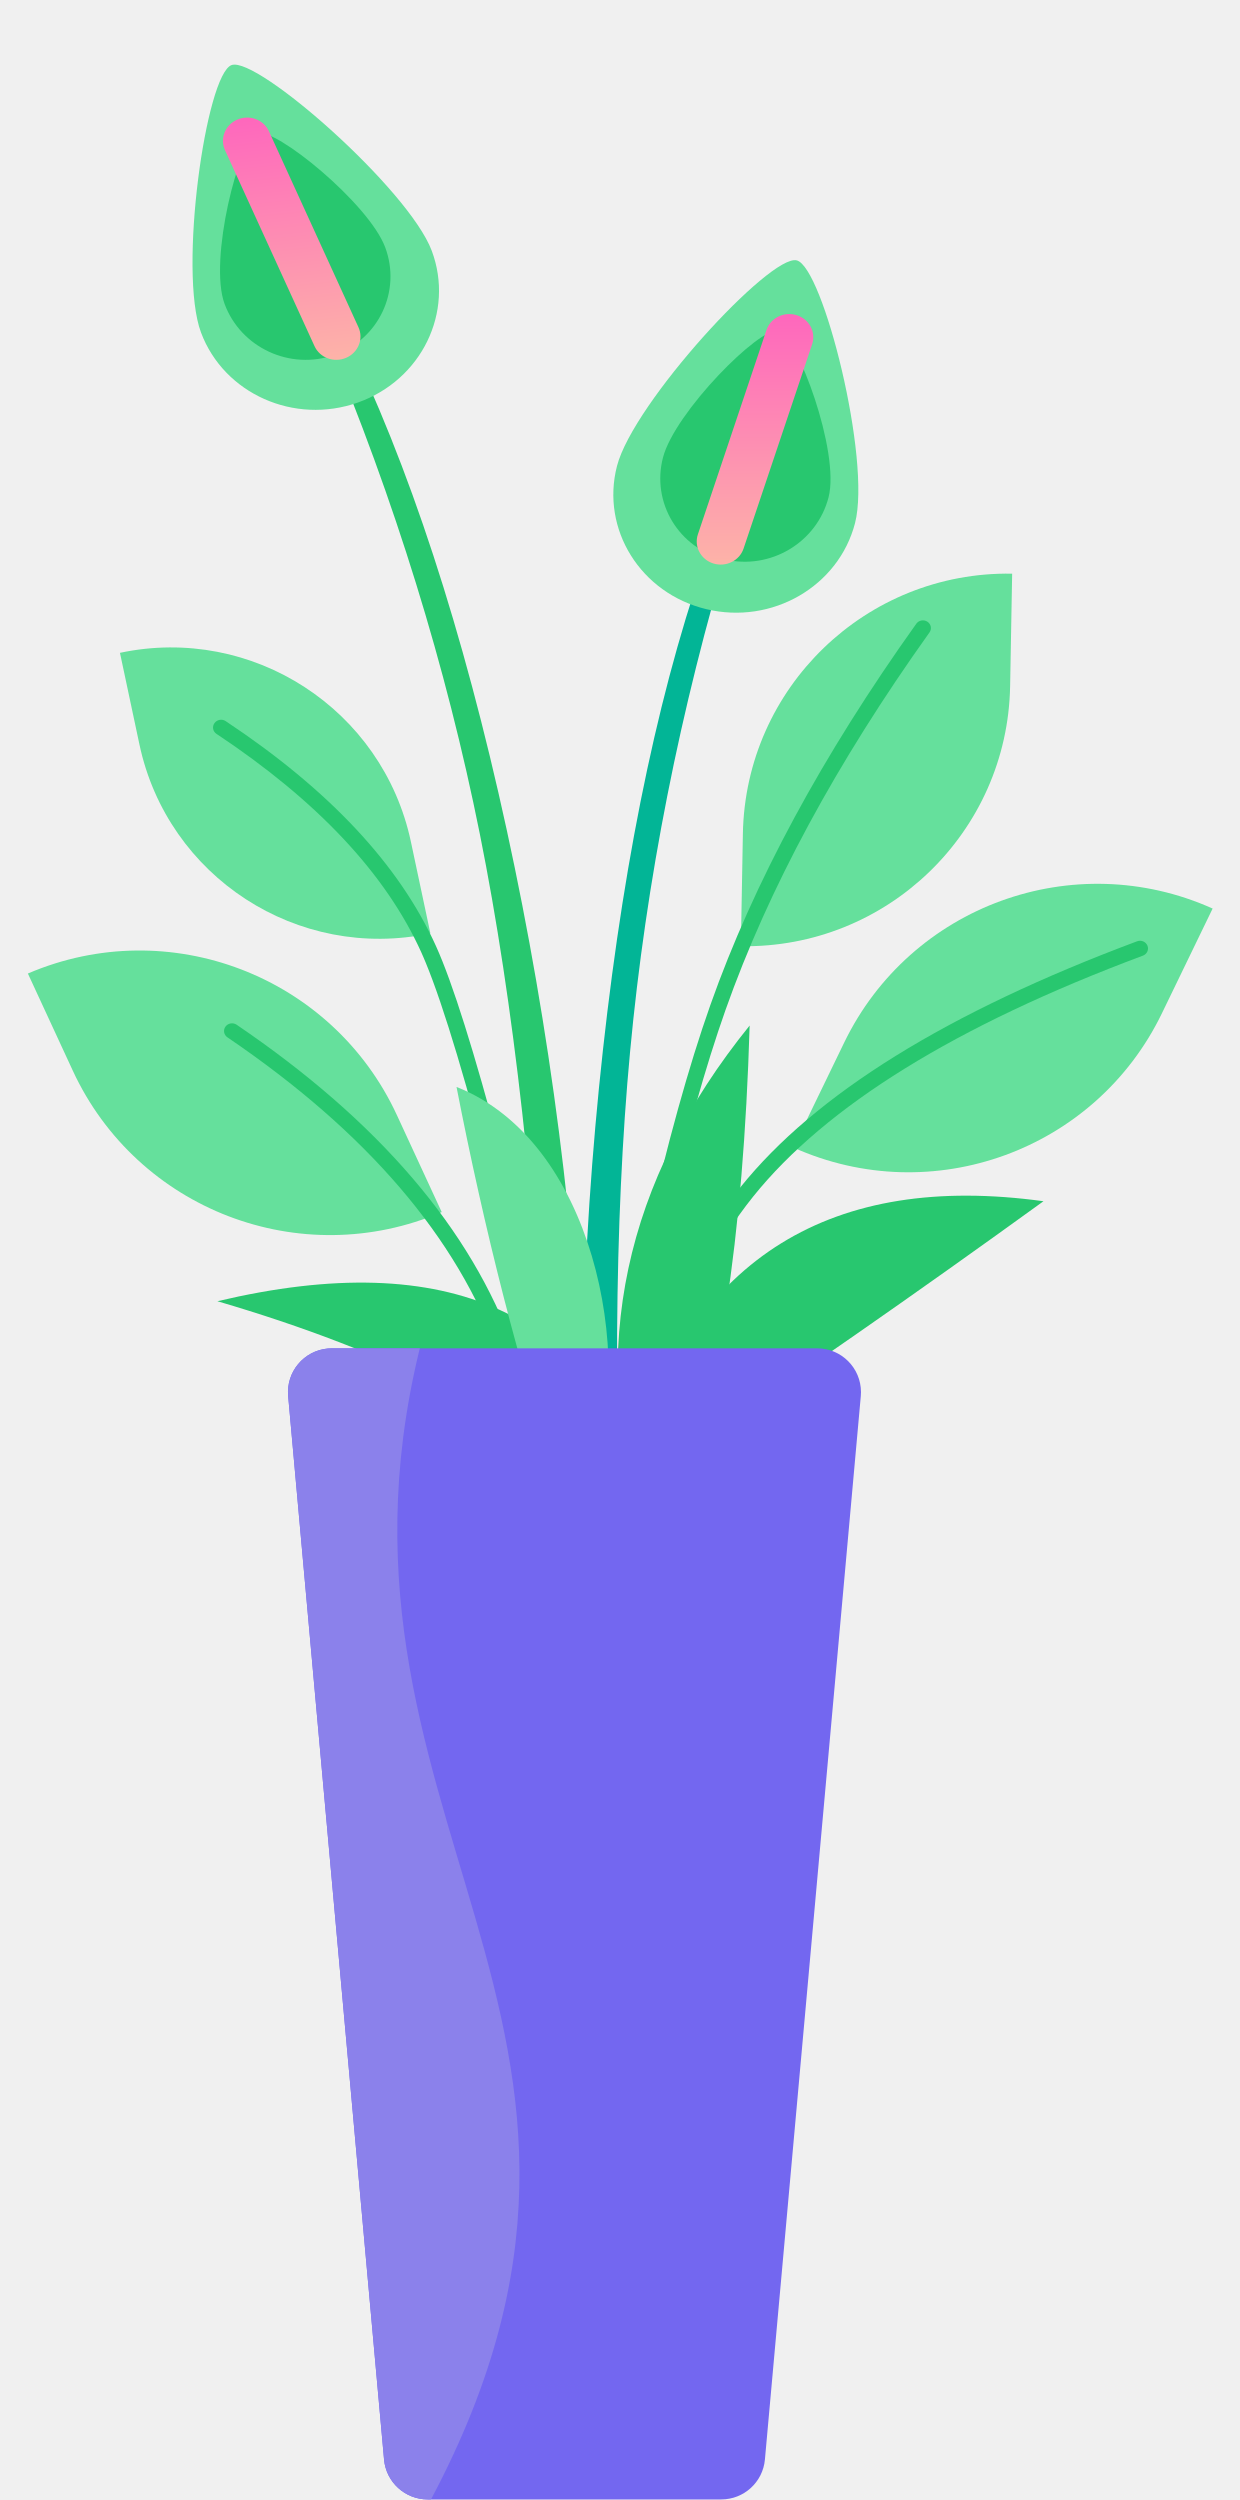
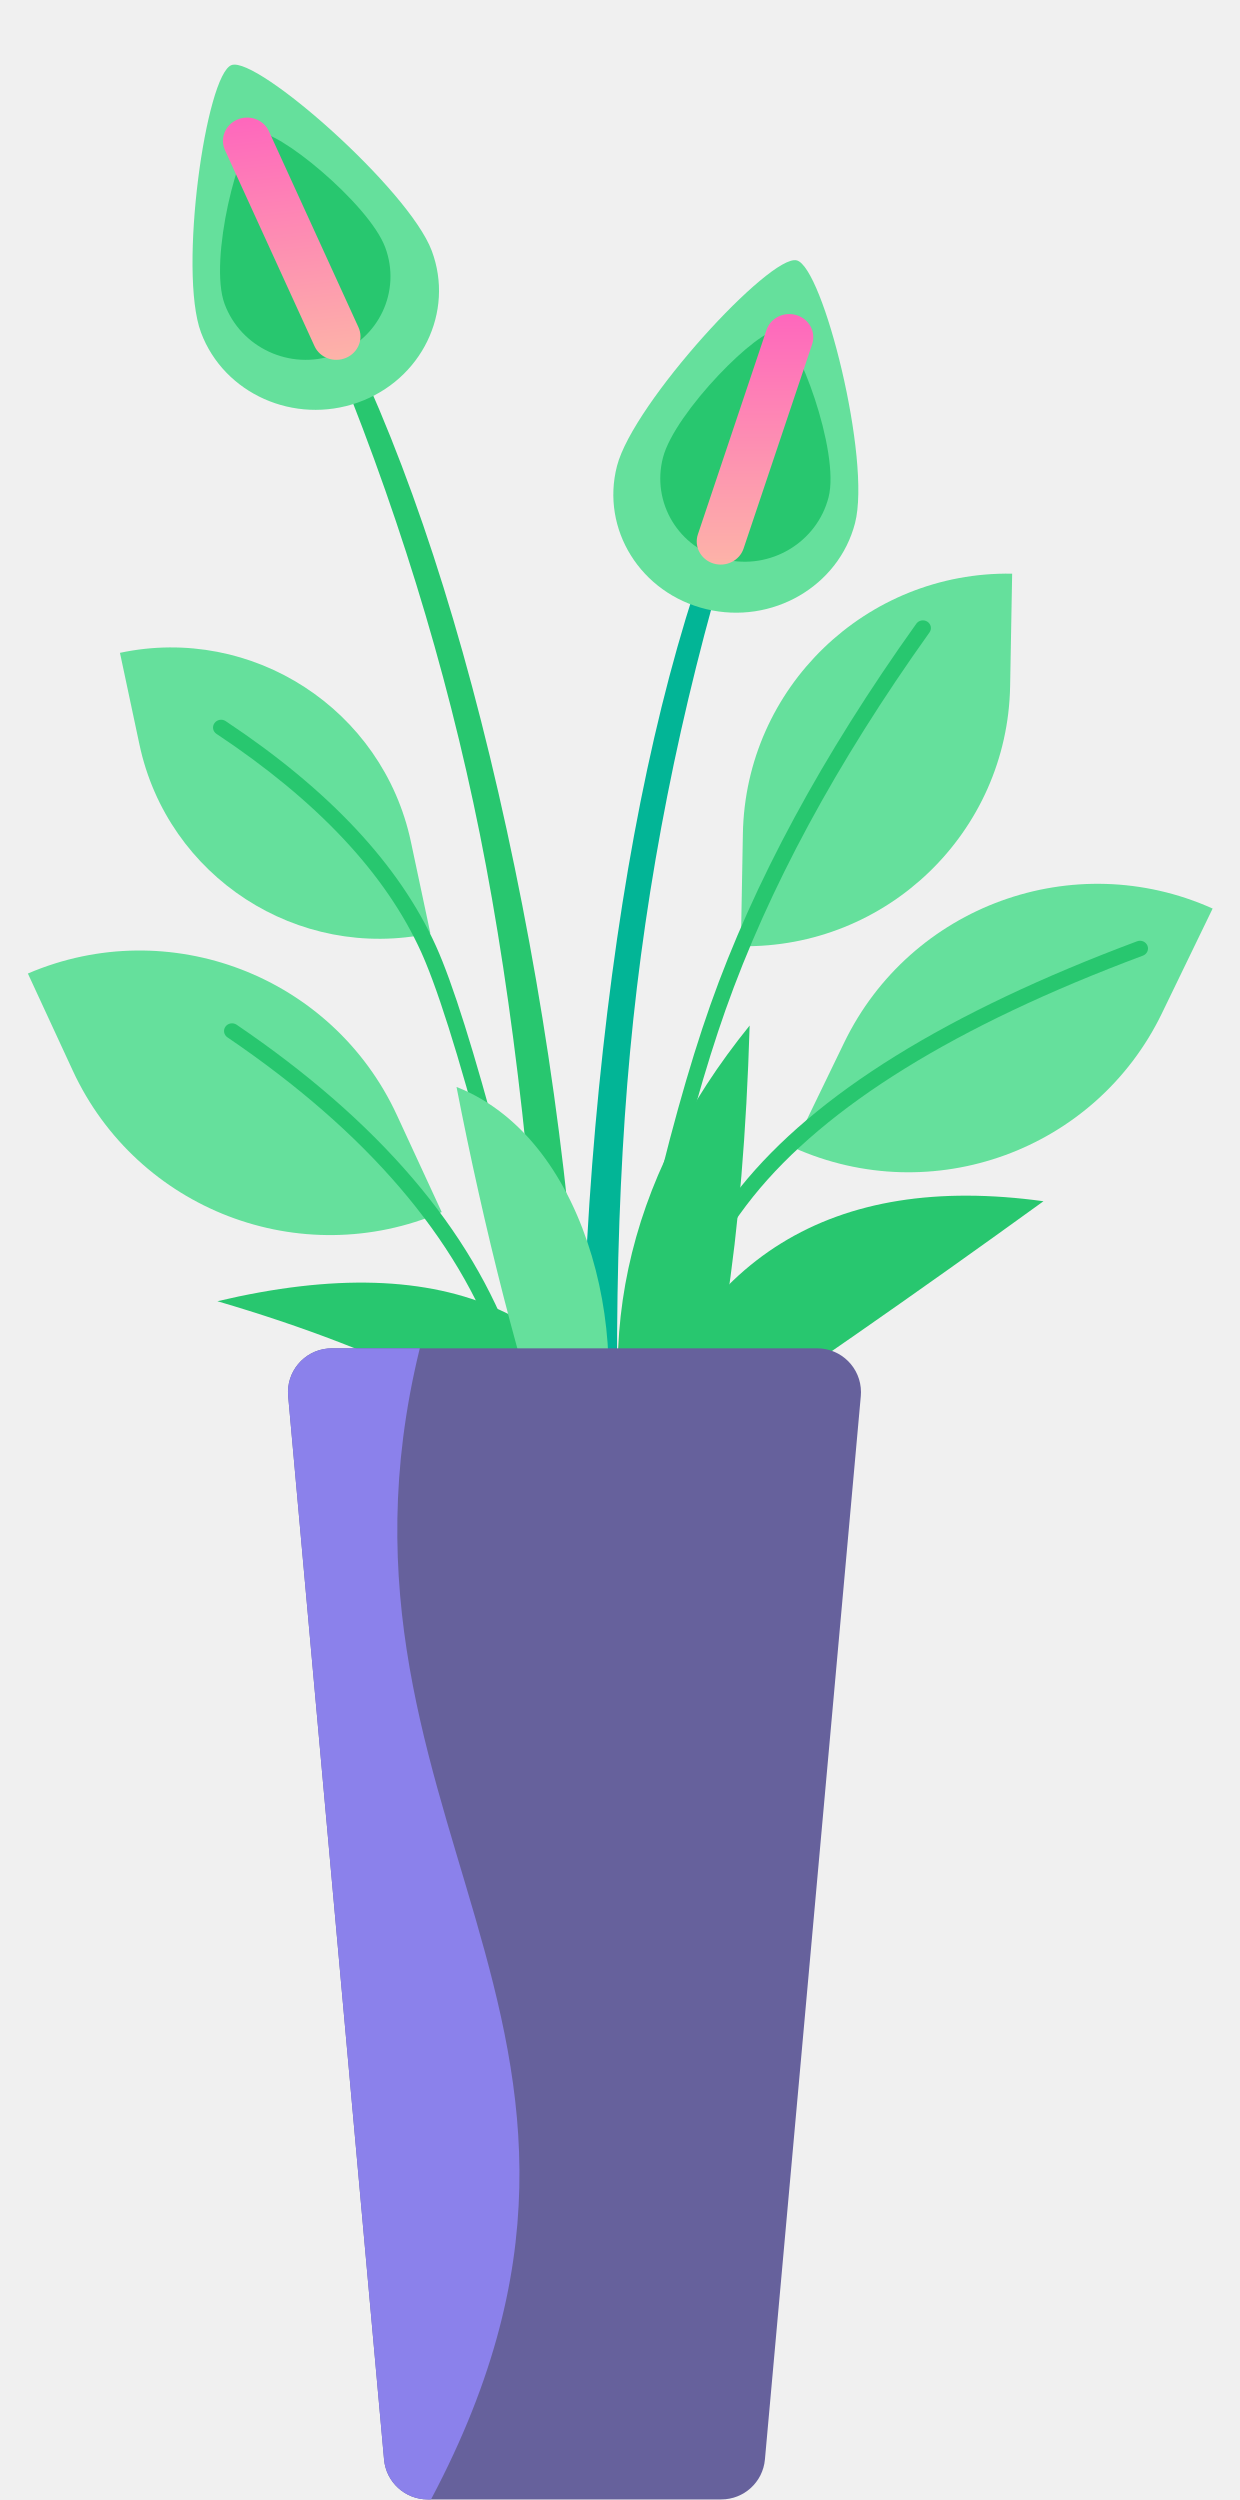
<svg xmlns="http://www.w3.org/2000/svg" xmlns:xlink="http://www.w3.org/1999/xlink" width="57px" height="115px" viewBox="0 0 57 115" version="1.1">
  <defs>
    <linearGradient x1="68.669%" y1="-6.664%" x2="68.669%" y2="100%" id="linearGradient-1">
      <stop stop-color="#FE62BE" offset="0%" />
      <stop stop-color="#FDB3A8" offset="100%" />
    </linearGradient>
    <path d="M2.263,0.023 L24.589,0.023 C25.703,0.023 26.605,0.925 26.605,2.039 C26.605,2.099 26.603,2.159 26.597,2.22 L22.186,51.139 C22.092,52.178 21.221,52.974 20.178,52.974 L6.674,52.974 C5.631,52.974 4.76,52.178 4.666,51.139 L0.255,2.22 C0.155,1.111 0.973,0.131 2.082,0.031 C2.142,0.025 2.202,0.023 2.263,0.023 Z" id="path-2" />
  </defs>
  <g id="📝-Pages-New" stroke="none" stroke-width="1" fill="none" fill-rule="evenodd">
    <g id="Pricing" transform="translate(-1146, -398)">
      <g id="Pricing-Card" transform="translate(383, 375)">
        <g id="Enterprise" transform="translate(640, 0)">
          <g id="Pot5" transform="translate(123.5, 23)">
            <g id="Group-39" transform="translate(0.5, 0)">
              <path d="M3.337,41.385 C10.396,41.482 16.095,47.179 16.195,54.238 L16.264,59.153 L16.264,59.153 C9.206,59.056 3.507,53.358 3.407,46.3 L3.337,41.385 L3.337,41.385 Z" id="Rectangle" fill="#65E09C" transform="translate(9.800708, 50.26875) rotate(-24) translate(-9.800708, -50.26875) " />
              <path d="M9.461,47.717 C15.872,52.073 20.03,56.928 21.945,62.279 C23.87,67.657 24.659,76.672 24.301,89.307 C24.295,89.502 24.456,89.665 24.659,89.671 C24.862,89.676 25.031,89.522 25.037,89.326 C25.397,76.613 24.602,67.526 22.641,62.048 C20.671,56.544 16.415,51.574 9.886,47.138 C9.719,47.025 9.49,47.063 9.373,47.223 C9.256,47.383 9.295,47.604 9.461,47.717 Z" id="Path" fill="#28C76F" />
              <path d="M38.721,38.233 C45.722,38.333 51.374,43.983 51.476,50.984 L51.554,56.347 L51.554,56.347 C44.553,56.247 38.902,50.597 38.799,43.596 L38.721,38.233 L38.721,38.233 Z" id="Rectangle" fill="#65E09C" transform="translate(45.13775, 47.29002) scale(-1, 1) rotate(-25) translate(-45.13775, -47.29002) " />
              <g id="Group-88" transform="translate(16.19385, 53.14905) rotate(-12) translate(-16.19385, -53.14905) translate(9.193848, 27.64905)">
                <path d="M0.386,0.459 C6.618,0.459 11.67,5.511 11.67,11.743 L11.67,16.051 L11.67,16.051 C5.438,16.051 0.386,10.999 0.386,4.767 L0.386,0.459 L0.386,0.459 Z" id="Rectangle" fill="#65E09C" />
                <path d="M3.952,5.026 C7.865,9.022 10.239,12.957 11.082,16.827 L11.132,17.07 L11.181,17.325 C11.97,21.624 12.427,32.558 12.546,50.084 C12.547,50.28 12.713,50.438 12.916,50.436 C13.119,50.435 13.283,50.275 13.282,50.08 L13.265,47.917 L13.24,45.414 C13.069,29.871 12.591,20.306 11.802,16.681 C10.929,12.671 8.488,8.624 4.487,4.54 C4.348,4.397 4.115,4.391 3.967,4.525 C3.819,4.659 3.813,4.884 3.952,5.026 Z" id="Path" fill="#28C76F" />
              </g>
              <path d="M33.23,26.281 C39.952,26.285 45.401,31.734 45.406,38.457 L45.409,43.633 L45.409,43.633 C38.686,43.628 33.237,38.18 33.233,31.457 L33.23,26.281 L33.23,26.281 Z" id="Rectangle" fill="#65E09C" transform="translate(39.31934, 34.9567) scale(-1, 1) rotate(-1) translate(-39.31934, -34.9567) " />
              <path d="M41.151,28.69 C36.829,34.746 33.671,40.591 31.678,46.227 C29.689,51.852 27.706,60.54 25.723,72.296 C25.691,72.489 25.827,72.671 26.028,72.703 C26.228,72.734 26.417,72.603 26.45,72.41 L26.694,70.98 L26.861,70.017 C28.7,59.504 30.539,51.649 32.375,46.455 C34.345,40.885 37.472,35.096 41.757,29.091 C41.872,28.93 41.83,28.71 41.662,28.599 C41.495,28.488 41.266,28.529 41.151,28.69 Z" id="Path" fill="#28C76F" />
              <g id="Group-87" transform="translate(25.75695, 10.32375)">
                <path d="M6.032,14.4 C3.696,20.755 2.011,28.615 0.978,37.977 C-0.054,47.34 -0.27,56.702 0.333,66.064 L2.043,66.213 C1.431,55.286 1.493,45.894 2.228,38.039 C2.963,30.184 4.517,22.329 6.887,14.474 L6.032,14.4 Z" id="Path" fill="#02B596" />
                <path d="M7.738,17.956 C10.847,17.929 13.39,15.469 13.417,12.461 C13.444,9.454 9.135,1.371 7.887,1.382 C6.638,1.392 2.184,9.551 2.157,12.559 C2.13,15.567 4.629,17.983 7.738,17.956 Z" id="Oval" fill="#65E09C" transform="translate(7.786691, 9.66887) rotate(14) translate(-7.786691, -9.66887) " />
                <path d="M7.879,15.575 C10.042,15.556 11.811,13.799 11.83,11.651 C11.85,9.502 8.606,4.764 7.738,4.771 C6.869,4.779 4.017,9.57 3.997,11.719 C3.978,13.867 5.716,15.593 7.879,15.575 Z" id="Oval" fill="#28C76F" transform="translate(7.913833, 10.17305) rotate(14) translate(-7.913833, -10.17305) " />
                <path d="M7.447,14.911 L10.601,5.513 C10.788,4.954 10.47,4.355 9.89,4.175 C9.31,3.994 8.687,4.301 8.5,4.859 L5.346,14.257 C5.159,14.816 5.477,15.415 6.057,15.596 C6.637,15.776 7.26,15.47 7.447,14.911 Z" id="Path" fill="url(#linearGradient-1)" />
              </g>
              <g id="Group-87" transform="translate(14.86104, 34.46887) scale(-1, 1) rotate(6) translate(-14.86104, -34.46887) translate(6.861037, 0.968868)">
                <path d="M6.032,14.4 C3.696,20.755 2.011,28.615 0.978,37.977 C-0.054,47.34 -0.27,56.702 0.333,66.064 L2.043,66.213 C1.431,55.286 1.493,45.894 2.228,38.039 C2.963,30.184 4.517,22.329 6.887,14.474 L6.032,14.4 Z" id="Path" fill="#28C76F" />
                <path d="M7.738,17.956 C10.847,17.929 13.39,15.469 13.417,12.461 C13.444,9.454 9.135,1.371 7.887,1.382 C6.638,1.392 2.184,9.551 2.157,12.559 C2.13,15.567 4.629,17.983 7.738,17.956 Z" id="Oval" fill="#65E09C" transform="translate(7.786691, 9.66887) rotate(14) translate(-7.786691, -9.66887) " />
                <path d="M7.879,15.575 C10.042,15.556 11.811,13.799 11.83,11.651 C11.85,9.502 8.606,4.764 7.738,4.771 C6.869,4.779 4.017,9.57 3.997,11.719 C3.978,13.867 5.716,15.593 7.879,15.575 Z" id="Oval" fill="#28C76F" transform="translate(7.913833, 10.17305) rotate(14) translate(-7.913833, -10.17305) " />
                <path d="M7.447,14.911 L10.601,5.513 C10.788,4.954 10.47,4.355 9.89,4.175 C9.31,3.994 8.687,4.301 8.5,4.859 L5.346,14.257 C5.159,14.816 5.477,15.415 6.057,15.596 C6.637,15.776 7.26,15.47 7.447,14.911 Z" id="Path" fill="url(#linearGradient-1)" />
              </g>
              <path d="M51.307,43.299 C42.582,46.559 36.498,50.327 33.057,54.616 C29.618,58.905 27.345,65.556 26.224,74.572 C26.199,74.766 26.343,74.942 26.545,74.966 C26.747,74.989 26.93,74.85 26.954,74.656 C28.061,65.756 30.295,59.22 33.64,55.049 C36.985,50.879 42.962,47.177 51.573,43.96 C51.763,43.889 51.857,43.684 51.783,43.501 C51.71,43.319 51.497,43.228 51.307,43.299 Z" id="Path" fill="#28C76F" />
            </g>
            <path d="M29.5,69 C26.806,60.383 20.139,57.335 9.5,59.856 C17.466,62.193 23.479,65.241 27.542,69 L29.5,69 Z" id="Path-151" fill="#28C76F" />
            <path d="M47.5,67 C44.577,57.83 38.243,53.916 28.5,55.257 C34.418,59.539 40.043,63.453 45.375,67 L47.5,67 Z" id="Path-151" fill="#28C76F" transform="translate(38, 61) scale(-1, 1) translate(-38, -61) " />
            <path d="M24.862,68.608 C25.677,59.971 30.107,53.417 38.15,48.948 C34.189,57.968 30.338,64.427 26.595,68.326 L24.862,68.608 Z" id="Path-151" fill="#28C76F" transform="translate(31.50572, 58.77819) rotate(-22) translate(-31.50572, -58.77819) " />
            <path d="M25.149,68 C23.452,63.201 21.764,56.498 20.5,50 C26.751,52.46 28.758,62.263 26.751,68 L25.149,68 Z" id="Path-114" fill="#65E09C" />
            <g id="Group" transform="translate(12.5, 62)">
              <mask id="mask-3" fill="white">
                <use xlink:href="#path-2" />
              </mask>
-               <use id="Rectangle" fill="#7367F0" xlink:href="#path-2" />
+               <use id="Rectangle" fill="#66619c" xlink:href="#path-2" />
              <path d="M-3.316,-0.938 L6.559,-0.938 C0.44,21.575 18.86,30.956 6.559,53.469 L-3.316,53.469 L-3.316,-0.938 Z" id="Rectangle" fill="#8B81EB" mask="url(#mask-3)" />
            </g>
          </g>
        </g>
      </g>
    </g>
  </g>
</svg>
